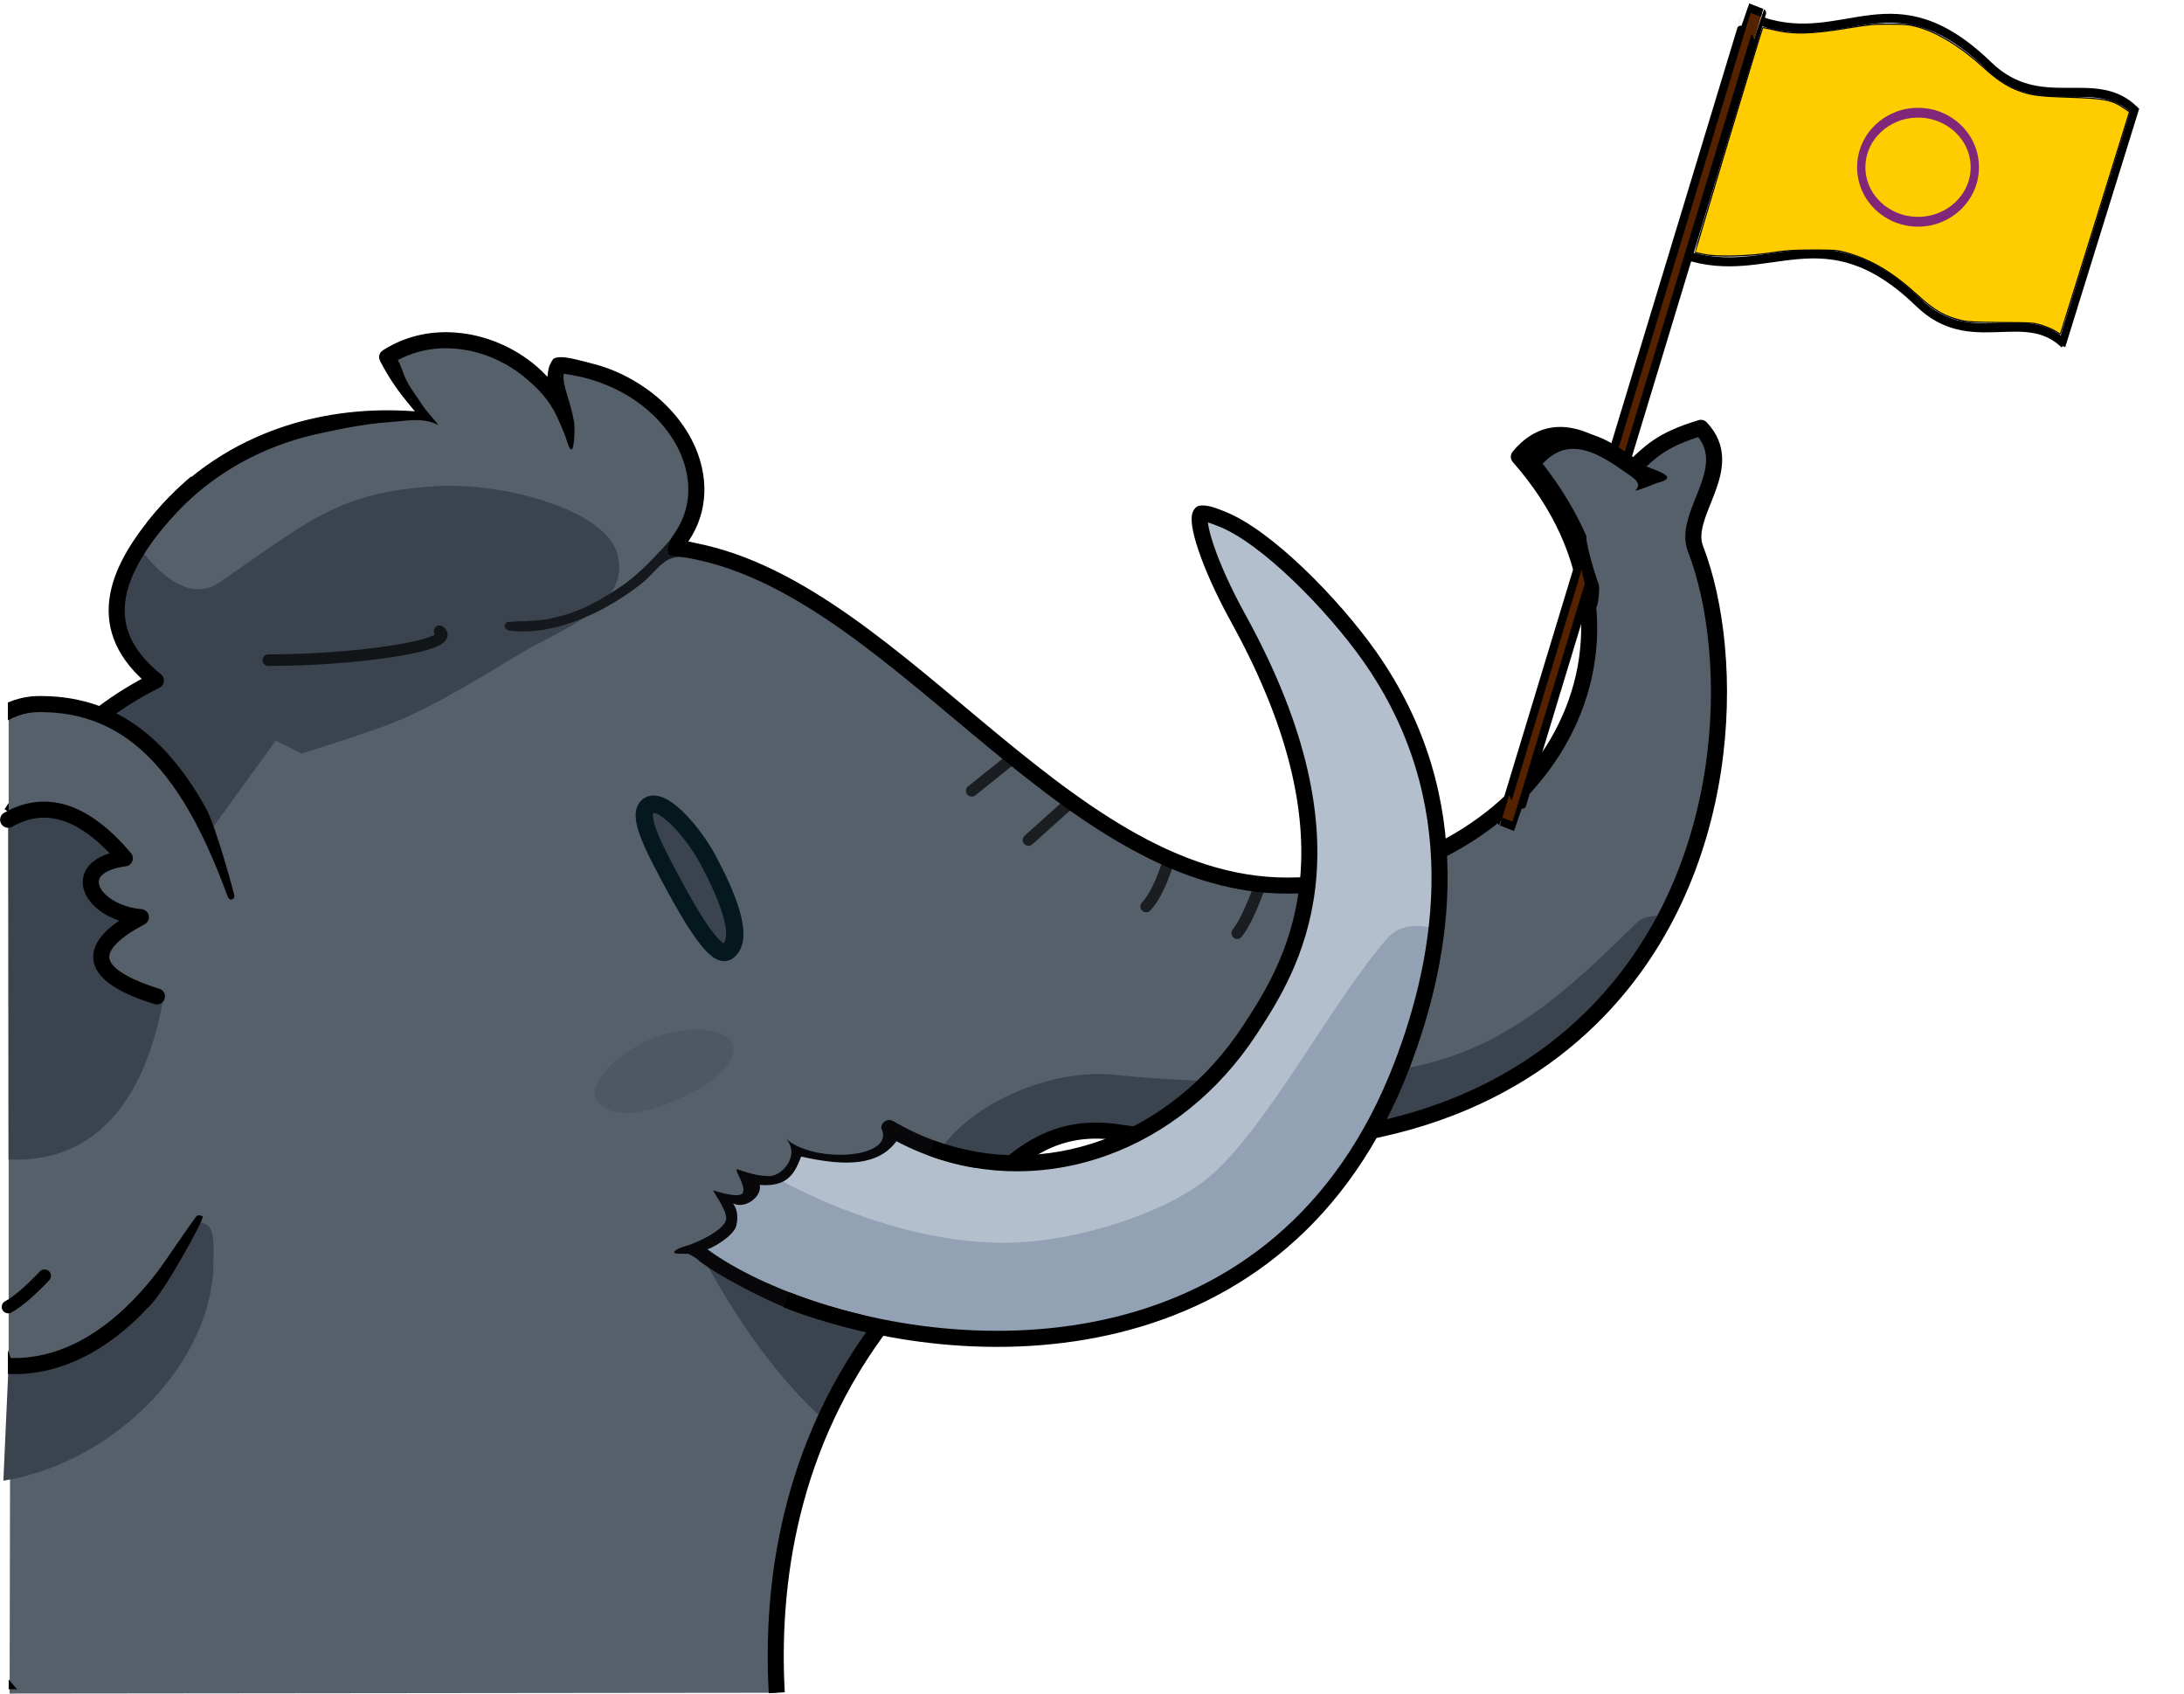
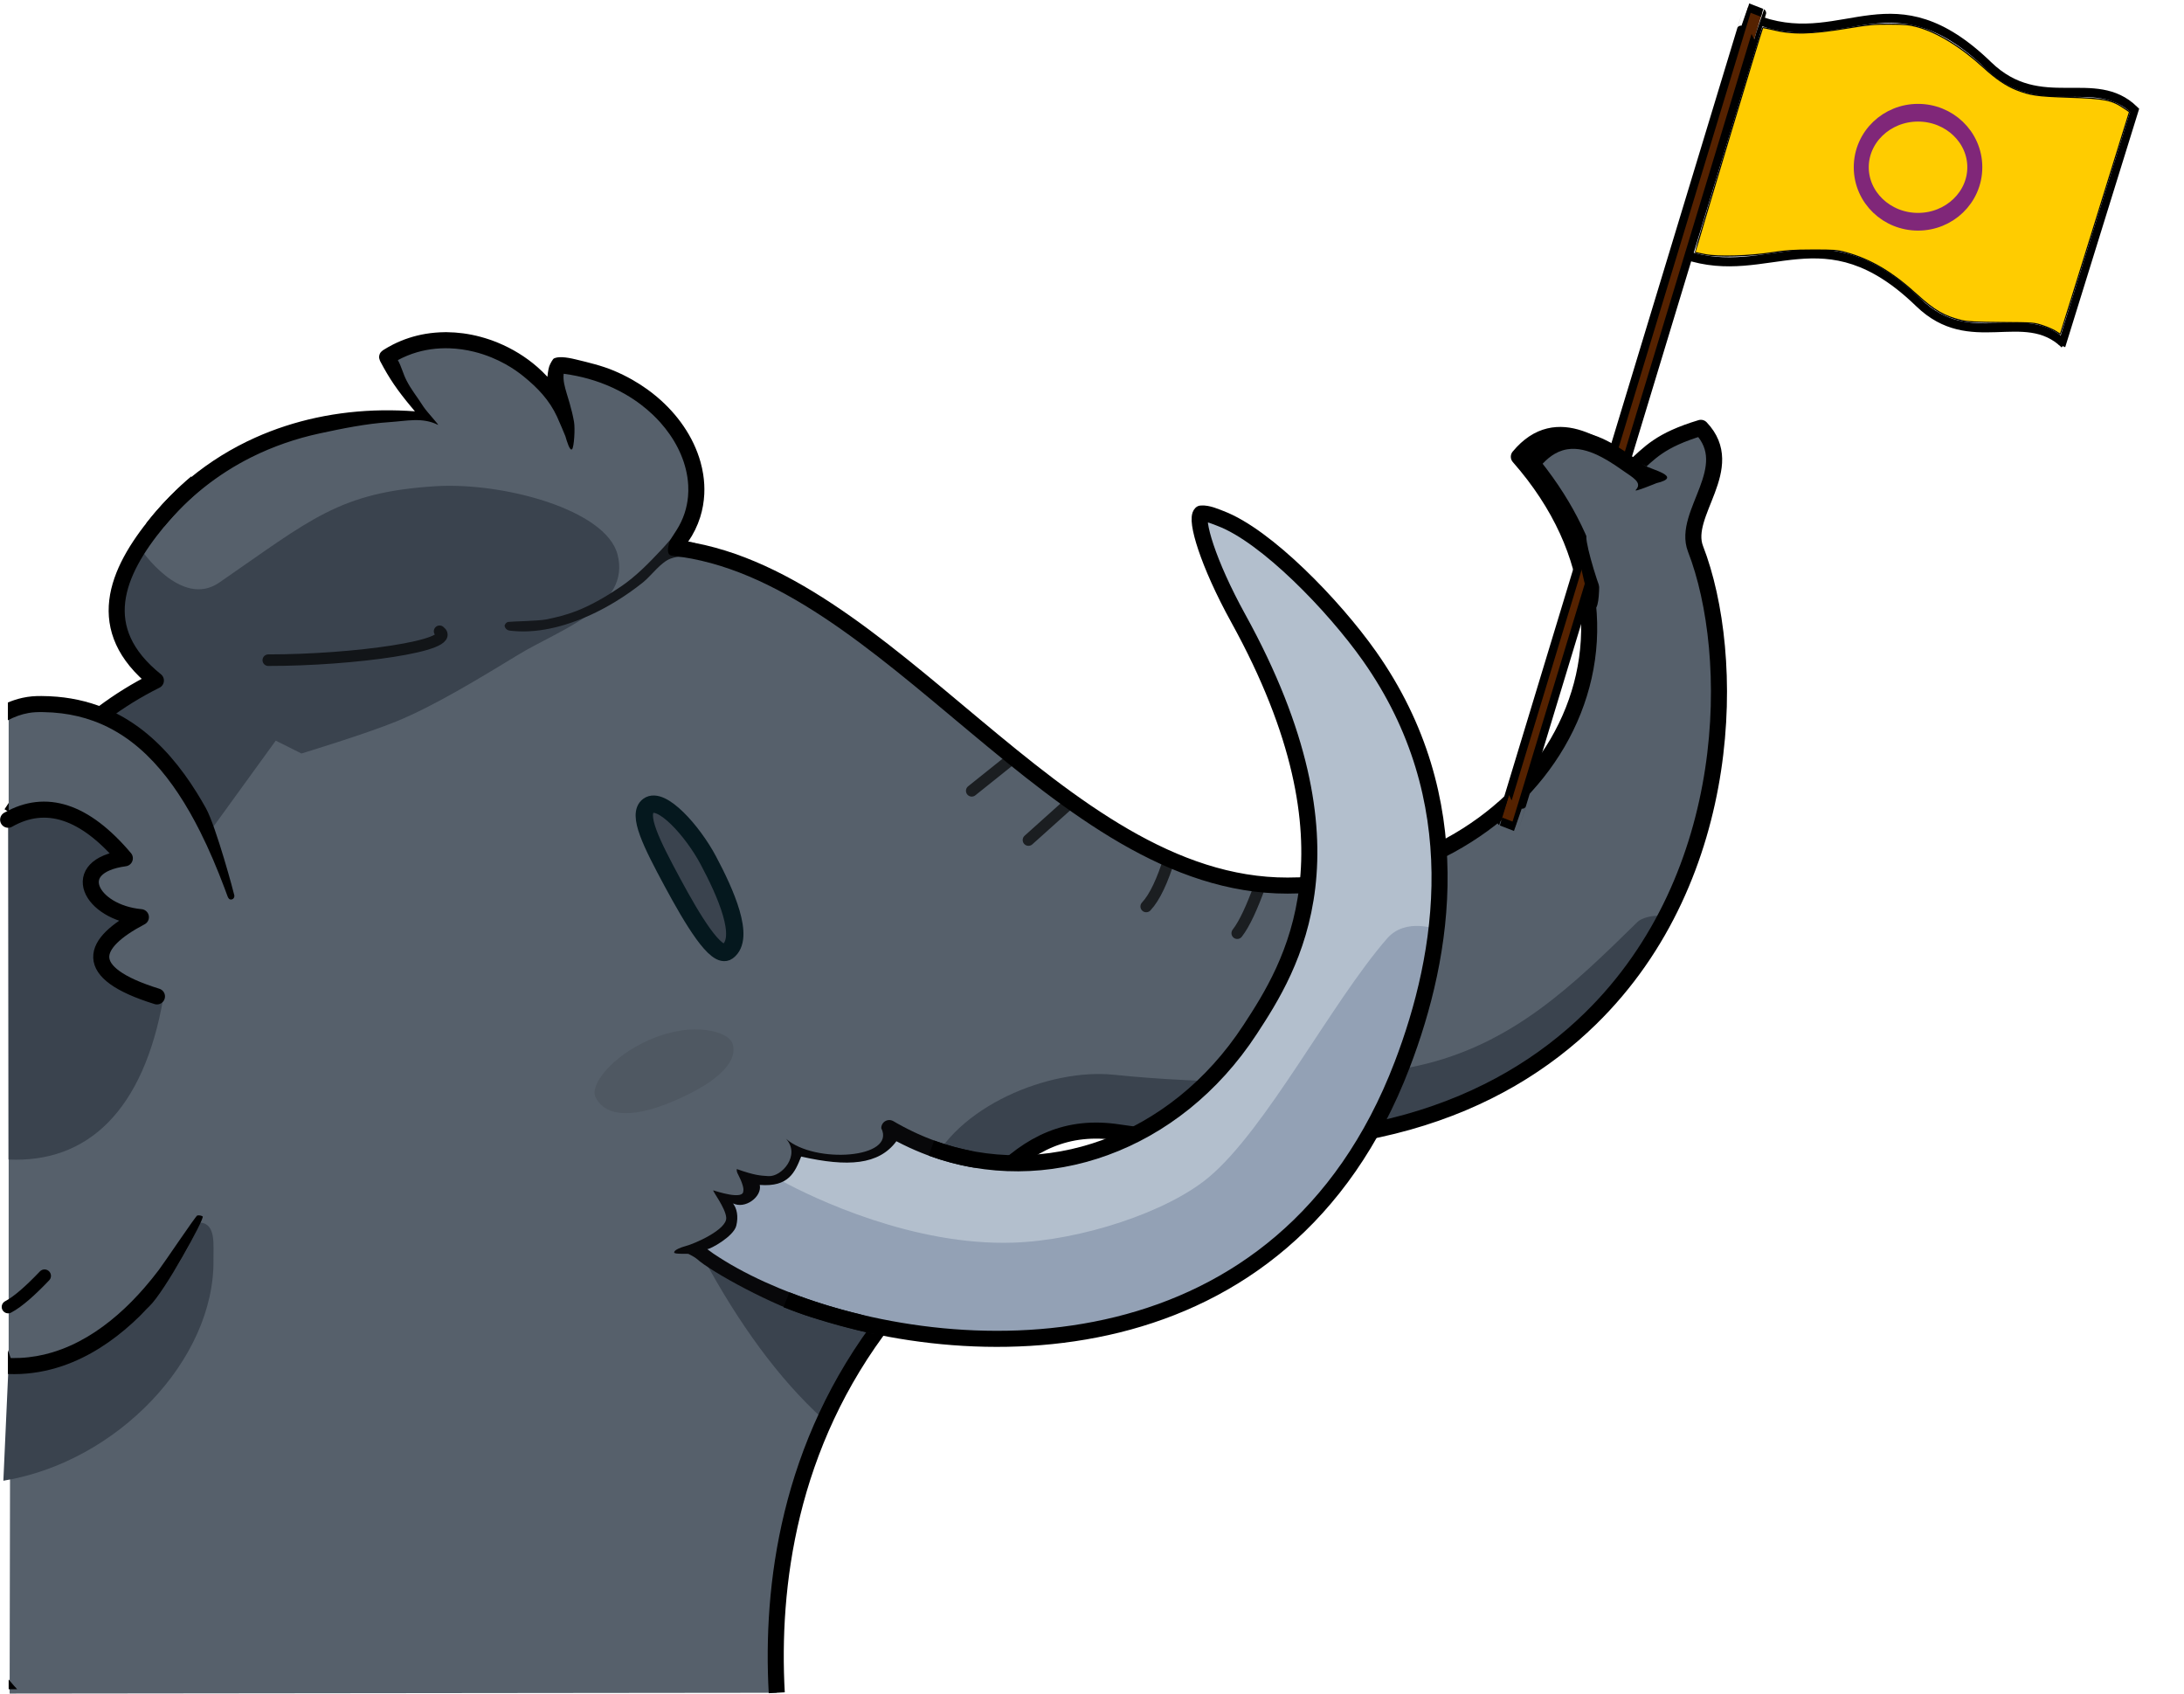
<svg xmlns="http://www.w3.org/2000/svg" width="339.978" height="263.62" stroke-miterlimit="1.5" version="1.1" viewBox="0 0 339.978 263.62" xml:space="preserve" id="svg895" style="clip-rule:evenodd;fill-rule:evenodd;stroke-linecap:round;stroke-linejoin:round;stroke-miterlimit:1.5">
  <defs id="defs899">
    <filter style="color-interpolation-filters:sRGB" id="filter4796">
      <feTurbulence id="feTurbulence5493" type="fractalNoise" baseFrequency="0.003" result="result1" />
      <feDisplacementMap in2="result1" id="feDisplacementMap5495" scale="100" yChannelSelector="R" xChannelSelector="B" />
    </filter>
  </defs>
  <g id="mastodon" transform="translate(1.548497,28.51008)">
    <path d="M -0.05,235.11 0.2,98.14 C 3.862,92.556 10.515,83.5 22.717,77.42 12.803,69.461 16.496,60.603 23.013,52.704 33.475,40.025 48.48,34.376 64.985,36.522 61.266,32.27 60.64,30.793 58.717,27.087 c 11.337,-7.311 27.917,1.7 28.167,13.5 -0.136,-6.404 -2.855,-8.783 -1.667,-12.167 0.289,-0.011 0.577,-0.052 0.858,-0.018 17.264,2.078 26.303,18.554 17.142,28.351 33.605,3.604 59.756,52.679 95.675,52.586 37.871,-0.099 62.192,-36.921 35.992,-66.752 6.067,-7.321 13.278,-0.917 17.667,1.833 2.75,-2.482 4.25,-4.389 10.666,-6.333 5.917,6.222 -2.963,13.342 -0.833,18.833 6.393,16.481 6.361,50.928 -16.368,73.137 -14.105,13.782 -37.142,23.22 -73.465,17.696 -16.123,-2.452 -22.891,11.917 -36.192,29.058 -15.251,19.656 -17.901,41.707 -16.995,58.174 z" id="path815" style="fill:#56606b" />
    <g id="g823" style="fill:#3a434e">
      <path d="m 257.38,114.78 c 0.592,-1.223 -3.029,-0.751 -4,0.2 -10.167,9.967 -19.536,19.144 -34.2,22.4 -14.335,3.184 -33.1,2.867 -47.4,1.4 -9.93,-1.018 -24.681,4.919 -28.8,15 l 6.8,5.8 c 2.533,-4.849 8.314,-11.459 14.4,-11.8 11.933,-0.666 39.167,3.667 54.8,-1.8 15.568,-5.443 31.267,-16.466 38.4,-31.2 z" id="path817" />
      <path d="m 107.98,167.39 c 5.488,10.128 11.618,18.64 18.6,25 l 9.6,-16.8 z" id="path819" />
      <path d="m 22.975,76.978 c -5.43,-4.965 -11.864,-9.557 -2.6,-20 0,0 6.25,9.293 12.2,5.2 14.257,-9.806 18.61,-14.051 33.6,-15 10.62,-0.672 26.565,3.652 28.4,10.6 2.149,8.138 -8.933,11.667 -15.4,15.6 -6.131,3.73 -13.2,8.034 -19,10.4 -4.952,2.021 -14.8,5 -14.8,5 l -4,-2 -10,13.8 -17.8,-7.2 -5.4,-5.2 z" id="path821" />
    </g>
    <path d="m 103.38,55.375 c 0.031,0.004 0.063,0.006 0.093,0.012 0.093,0.016 0.183,0.048 0.266,0.093 0.34,0.182 0.528,0.573 0.46,0.953 -0.023,0.123 -0.071,0.242 -0.142,0.346 -0.018,0.026 -0.038,0.05 -0.057,0.075 -0.155,0.183 1.259,1.058 1.102,1.239 -0.67,0.194 -0.923,-0.127 -2.229,0.338 -1.556,0.554 -3.048,2.689 -4.338,3.72 -1.363,1.088 -2.794,2.091 -4.283,2.997 -2.466,1.499 -5.101,2.746 -7.865,3.586 -2.049,0.622 -4.181,1.021 -6.326,1.043 C 79.5,69.783 78.94,69.762 78.382,69.712 78.244,69.7 78.107,69.686 77.969,69.67 c -0.128,-0.015 -0.26,-0.025 -0.383,-0.067 -0.301,-0.104 -0.529,-0.367 -0.59,-0.679 -0.018,-0.093 0.182,-0.559 0.572,-0.626 0.448,-0.078 4.628,-0.144 5.858,-0.381 1.554,-0.298 3.26,-0.735 4.733,-1.31 2.455,-0.958 4.761,-2.334 6.942,-3.811 2.353,-1.594 4.356,-3.653 6.3,-5.727 0.421,-0.449 0.828,-0.909 1.225,-1.378 l 0.065,-0.069 c 0.024,-0.02 0.046,-0.042 0.071,-0.061 0.1,-0.077 0.215,-0.133 0.337,-0.163 0.082,-0.02 0.104,-0.018 0.187,-0.025 0.031,0 0.063,0.001 0.094,0.002 z" id="path825" style="fill:#15181c;fill-rule:nonzero" />
    <g id="g837" style="fill:none;stroke:#000000;stroke-width:1.8px;stroke-opacity:0.69">
      <path d="m 66.884,69.752 c 2.98,2.263 -13.562,4.511 -26.667,4.5" id="path827" />
      <path d="m 149.72,94.586 5.834,-4.667" id="path829" />
      <path d="m 158.55,102.25 6.5,-5.833" id="path831" />
      <path d="m 176.88,112.59 c 1.34,-1.428 2.555,-4.052 3.667,-7.667" id="path833" />
      <path d="m 191.05,116.75 c 1.163,-1.499 2.33,-4.107 3.5,-7.333" id="path835" />
    </g>
    <path d="m 99.384,96.919 c -1.799,1.324 0.46,5.835 3.756,11.95 3.064,5.687 6.811,12.002 8.577,10.717 2.85,-2.075 -0.356,-9.201 -3,-14.167 -2.482,-4.663 -7.318,-9.984 -9.333,-8.5 z" id="path839" style="fill:#3a434e;stroke:#05181e;stroke-width:2.7px" />
    <path d="m 99.568,133.34 c 7.003,-3.042 12.226,-1.139 12.855,0.449 1.041,2.632 -1.712,5.944 -9.068,9.081 -7.533,3.213 -11.034,1.908 -12.229,-0.658 -0.837,-1.796 2.482,-6.282 8.442,-8.872 z" id="path841" style="fill:#4f5862" />
    <path d="m -0.2,234.43 v -1.527 c 0.1,0.126 0.201,0.252 0.303,0.376 0.326,0.395 0.666,0.779 1.019,1.151 z M 106.38,55.95 c 1.339,0.253 -3.3,2.04 -3.3,2.04 -0.92,-0.093 -0.709,-1.267 -0.305,-2.441 0,0 0.705,-1.088 0.976,-1.51 0.536,-0.836 0.968,-1.738 1.276,-2.681 0.274,-0.836 0.449,-1.702 0.528,-2.578 0.052,-0.587 0.061,-1.177 0.029,-1.765 -0.023,-0.427 -0.068,-0.852 -0.132,-1.274 -0.488,-3.184 -2.092,-6.121 -4.222,-8.504 -0.374,-0.418 -0.766,-0.821 -1.173,-1.208 C 99.485,35.486 98.883,34.975 98.256,34.496 97.474,33.9 96.652,33.355 95.8,32.863 94.555,32.144 93.244,31.538 91.892,31.047 90.687,30.61 89.45,30.263 88.195,30.005 87.57,29.877 86.942,29.773 86.31,29.686 l -0.114,-0.015 c -0.122,1.02 0.171,2.034 0.455,3.003 0.159,0.533 0.323,1.064 0.478,1.598 0.272,0.951 0.511,1.91 0.68,2.885 0.185,1.072 0.006,3.929 -0.303,4.254 -0.345,0.363 -0.824,-1.27 -1.04,-2.014 -0.046,-0.156 -1.063,-2.533 -1.312,-3.07 -1.201,-2.584 -3.006,-4.466 -5.204,-6.252 -0.385,-0.313 -0.784,-0.612 -1.193,-0.895 -0.527,-0.363 -1.071,-0.701 -1.63,-1.012 -0.685,-0.38 -1.392,-0.721 -2.116,-1.019 -0.899,-0.369 -1.824,-0.674 -2.767,-0.907 -1.254,-0.311 -2.537,-0.49 -3.828,-0.536 -0.23,-0.007 -0.46,-0.01 -0.689,-0.009 -0.505,0.006 -1.009,0.03 -1.512,0.08 -0.96,0.094 -1.913,0.274 -2.841,0.543 -1.036,0.3 -2.034,0.713 -2.985,1.222 l -0.005,0.003 c 0.584,1.048 0.809,2.129 1.363,3.195 0.771,1.486 1.45,2.23 2.617,4.045 0.506,0.789 2.57,2.986 2.256,2.831 -2.438,-1.204 -4.796,-0.6 -7.533,-0.419 -3.657,0.241 -7.303,0.989 -10.886,1.76 -3.669,0.791 -7.245,2.021 -10.604,3.698 -2.608,1.303 -5.082,2.874 -7.365,4.688 -2.244,1.785 -4.301,3.803 -6.136,6.007 -0.583,0.7 -3.315,0.138 -2.816,-0.495 0.78,-0.991 1.595,-1.953 2.451,-2.878 1.356,-1.466 2.811,-2.841 4.352,-4.11 3.066,-2.526 6.474,-4.628 10.097,-6.254 3.043,-1.366 6.234,-2.397 9.494,-3.099 3.381,-0.729 6.835,-1.104 10.292,-1.154 1.694,-0.025 3.386,0.034 5.076,0.155 -0.222,-0.26 -0.441,-0.522 -0.661,-0.785 -0.914,-1.105 -1.803,-2.23 -2.61,-3.416 -0.761,-1.118 -1.442,-2.285 -2.072,-3.481 l -0.091,-0.174 c -0.117,-0.383 -0.208,-0.494 -0.099,-0.901 0.1,-0.375 0.252,-0.491 0.535,-0.731 0.041,-0.036 0.092,-0.059 0.138,-0.088 0.473,-0.299 0.96,-0.575 1.459,-0.827 1.594,-0.805 3.309,-1.36 5.069,-1.656 0.991,-0.166 1.993,-0.247 2.998,-0.259 h 0.315 c 0.84,0.011 1.678,0.068 2.511,0.179 1.862,0.248 3.69,0.746 5.428,1.461 2.235,0.92 4.328,2.198 6.149,3.79 0.533,0.466 1.039,0.96 1.522,1.478 l 0.034,0.036 c 0,-0.112 0.121,-1.168 0.289,-1.644 0.157,-0.443 0.573,-1.14 0.721,-1.211 0.667,-0.318 1.785,-0.243 3.413,0.152 2.003,0.486 4.018,0.956 5.919,1.753 0.987,0.415 1.95,0.886 2.881,1.415 0.794,0.451 1.564,0.943 2.306,1.476 0.53,0.38 1.045,0.782 1.543,1.203 3.133,2.648 5.645,6.142 6.76,10.12 0.18,0.643 0.323,1.297 0.424,1.957 0.153,1.003 0.211,2.021 0.163,3.035 -0.058,1.218 -0.269,2.428 -0.635,3.591 -0.427,1.357 -1.062,2.653 -1.875,3.82 0.269,0.044 0.536,0.093 0.804,0.142 z" id="path843" />
    <path d="m 0.2,98.139 c 3.662,-5.584 10.315,-14.64 22.517,-20.72 -9.914,-7.959 -6.221,-16.817 0.296,-24.716 1.86,-2.254 3.864,-4.286 5.993,-6.091" stroke-miterlimit="1.414" id="path845" style="fill:none;stroke:#000000;stroke-width:2.5px;stroke-linecap:butt;stroke-miterlimit:1.414" />
    <path d="m 103.22,56.752 c 33.605,3.604 59.756,52.679 95.675,52.586 37.871,-0.099 62.192,-36.921 35.992,-66.752 6.067,-7.321 13.278,-0.917 17.667,1.833 2.75,-2.482 4.25,-4.389 10.666,-6.333 5.917,6.222 -2.963,13.342 -0.833,18.833 6.393,16.481 6.361,50.928 -16.368,73.137 -14.105,13.782 -37.142,23.22 -73.465,17.696 -16.123,-2.452 -22.891,11.917 -36.192,29.058 -15.251,19.656 -17.901,41.707 -16.995,58.174" stroke-miterlimit="1.414" id="path847" style="fill:none;stroke:#000000;stroke-width:2.5px;stroke-linecap:butt;stroke-miterlimit:1.414" />
  </g>
  <rect style="fill:#552200;fill-opacity:1;stroke:#000000;stroke-width:1.285;stroke-linecap:butt;stroke-linejoin:miter;stroke-miterlimit:9.7;stroke-dasharray:none;stroke-dashoffset:0;stroke-opacity:1" id="rect903" width="2.392" height="132.435" x="261.484" y="-98.017" ry="3.669" rx="0.018" transform="matrix(0.9317663,0.3630585,-0.2902671,0.9569457,0,0)" />
  <g id="ear" transform="translate(1.548497,28.51008)">
    <path d="m -0.2,82.153 c 1.465,-0.675 2.995,-1.047 4.584,-1.067 14.728,-0.191 23.716,10.351 30.667,29.5 l -5.667,51.333 c -8.83,15.645 -19.32,22.601 -29.584,22.197 z" id="path852" style="fill:#56606b" />
    <path d="m 29.575,161.78 c -6.286,14.409 -16.353,21.623 -29.8,22.4 l -0.8,17.8 c 17.772,-2.913 32.907,-18.909 32.708,-34.4 -0.031,-2.45 0.409,-5.588 -2.108,-5.8 z" id="path854" style="fill:#3a434e" />
    <path d="m -0.322,181.64 0.437,1.238 c 0.17,0.004 0.17,0.004 0.339,0.006 0.386,0.001 0.771,-0.004 1.156,-0.022 0.854,-0.041 1.705,-0.137 2.547,-0.285 0.782,-0.137 1.557,-0.32 2.319,-0.544 0.548,-0.161 1.09,-0.344 1.624,-0.546 3.629,-1.374 6.866,-3.636 9.686,-6.276 0.463,-0.435 0.916,-0.88 1.36,-1.335 0.618,-0.634 1.216,-1.287 1.797,-1.955 0.769,-0.885 1.507,-1.798 2.216,-2.731 0.834,-1.099 5.784,-8.459 5.999,-8.498 0.143,-0.027 0.29,-0.028 0.434,-0.004 0.144,0.025 0.282,0.074 0.409,0.146 0.385,0.218 -5.943,11.794 -8.351,14.038 -0.5,0.467 -0.944,0.991 -1.433,1.47 -3.031,2.974 -6.524,5.542 -10.462,7.177 -0.507,0.211 -1.022,0.406 -1.542,0.584 -2.419,0.828 -4.964,1.277 -7.522,1.282 -0.338,0.001 -0.676,-0.006 -1.013,-0.021 z m 0,-100.8 C 0.004,80.702 0.336,80.577 0.673,80.465 1.088,80.327 1.511,80.21 1.938,80.116 2.427,80.009 2.923,79.931 3.422,79.885 3.674,79.862 3.925,79.849 4.178,79.84 4.42,79.835 4.662,79.833 4.904,79.833 c 0.818,0.006 1.634,0.039 2.448,0.111 1.45,0.127 2.891,0.368 4.3,0.734 1.417,0.369 2.801,0.864 4.129,1.482 0.881,0.41 1.738,0.873 2.564,1.384 0.556,0.344 1.099,0.709 1.627,1.094 3.727,2.714 6.691,6.349 9.114,10.241 0.488,0.783 0.955,1.578 1.404,2.384 1.606,2.881 4.443,13.486 4.447,13.632 0.02,0.667 -0.655,0.719 -0.843,0.495 -0.126,-0.149 -0.136,-0.201 -0.218,-0.376 -0.161,-0.441 -0.323,-0.881 -0.488,-1.321 C 32.262,106.715 31.03,103.775 29.6,100.928 28.572,98.881 27.445,96.882 26.175,94.975 23.889,91.54 21.108,88.361 17.649,86.067 17.08,85.689 16.495,85.337 15.894,85.013 14.957,84.507 13.984,84.069 12.983,83.706 11.394,83.129 9.739,82.743 8.062,82.533 7.119,82.415 6.17,82.351 5.221,82.337 4.798,82.33 4.373,82.326 3.95,82.352 3.603,82.373 3.257,82.413 2.914,82.472 1.78,82.667 0.69,83.068 -0.322,83.609 Z" id="path856" />
    <path d="m -0.283,99.086 c 5.874,-3.336 11.929,-1.378 18.167,6 -9.031,1.219 -5.404,8.43 2.5,9.166 -7.718,4.048 -8.567,8.798 3.5,12.534 -3.064,17.657 -11.848,25.767 -24.109,25.192" id="path858" style="fill:#3a434e" />
    <path d="m 22.884,126.59 c -12.067,-3.736 -10.218,-8.286 -2.5,-12.334 -7.904,-0.736 -11.531,-7.947 -2.5,-9.166 -6.238,-7.378 -12.293,-9.336 -18.167,-6" id="path860" style="fill:none;stroke:#000000;stroke-width:2.5px" />
    <path d="m 5.384,170.09 c -2.131,2.23 -4.079,3.994 -5.667,4.833" id="path862" style="fill:none;stroke:#000000;stroke-width:2px" />
  </g>
  <g id="tooth" transform="translate(1.548497,28.51008)">
    <path d="m 185.42,51.423 c 1.041,-0.089 2.306,0.5 3.031,0.773 7.107,2.685 17.611,13.538 23.16,21.398 15.745,22.304 11.694,46.438 5.101,63.658 -22.38,58.462 -90.231,44.968 -110.5,28.5 8.201,-2.251 12.497,-7.919 16.625,-14.912 8.739,2.011 13.697,1.952 14.042,-3.754 18.919,11.165 42.946,4.876 56.167,-15.334 6.391,-9.77 17.973,-28.086 -1.834,-64 -4.763,-8.636 -6.735,-15.404 -5.792,-16.329 z" id="path865" style="fill:#b3bfcd" />
    <path d="m 120.02,155.24 -3.044,0.335 -4.4,3.4 c 0.926,3.558 -1.372,5.643 -4.653,7.046 27.684,17.335 60.967,17.571 83.211,3.419 16.456,-10.469 25.688,-28.819 31.042,-53.265 0,0 -4.899,-1.934 -7.8,1.4 -8.7,10 -18.813,29.711 -27.8,37.2 -6.466,5.389 -19.817,9.793 -30.388,10.144 -15.512,0.515 -31,-6.847 -36.168,-9.679 z" id="path867" style="fill:#93a1b5" />
    <path d="m 132.37,176.08 c 2.968,0.715 5.221,3.704 1.785,2.969 -3.093,-0.662 -6.128,-1.563 -9.164,-2.451 -6.083,-1.779 -15.916,-7.174 -18.053,-9.141 -0.255,-0.234 -1.133,-0.712 -1.305,-0.78 -0.157,-0.062 -2.171,0.065 -2.231,-0.204 -0.091,-0.411 1.157,-0.859 1.722,-1.002 1.442,-0.366 6.464,-2.566 6.378,-4.411 -0.071,-1.527 -2.286,-4.351 -1.997,-4.273 0.343,0.093 4.752,1.594 4.652,0.058 l 0.011,-0.005 c 0.021,-0.103 0.014,-0.212 0.003,-0.316 -0.021,-0.184 -0.064,-0.365 -0.115,-0.543 -0.172,-0.595 -0.44,-1.16 -0.722,-1.709 l -0.057,-0.109 c -0.03,-0.074 -0.068,-0.146 -0.091,-0.223 -0.046,-0.155 -0.061,-0.317 -0.045,-0.478 2.882,1.016 3.671,1.014 4.918,1.103 2.078,0.148 5.061,-3.258 2.755,-5.813 4.448,3.951 17.188,3.059 14.821,-1.653 l 0.02,-0.239 c 0.058,-0.203 0.059,-0.263 0.174,-0.444 0.261,-0.413 0.754,-0.639 1.238,-0.568 0.212,0.031 0.258,0.069 0.45,0.158 0.216,0.127 0.432,0.252 0.65,0.376 1.142,0.64 2.311,1.231 3.51,1.757 2.333,1.023 4.768,1.813 7.259,2.346 3.736,0.8 4.381,3.379 0.462,2.643 -2.577,-0.484 -5.104,-1.224 -7.536,-2.2 -1.286,-0.516 -2.541,-1.101 -3.769,-1.741 l -0.102,-0.053 c -2.731,3.7 -7.577,4.022 -14.814,2.388 l -0.008,-0.004 c -0.971,2.432 -1.92,4.774 -6.447,4.417 0.391,1.834 -2.308,3.855 -4.2,2.849 0.639,0.769 0.902,2.042 0.545,3.501 -0.41,1.675 -4.052,3.667 -4.522,3.645 0.197,0.139 0.762,0.562 0.961,0.698 0.56,0.375 1.125,0.741 1.7,1.093 2.71,1.659 5.576,3.059 8.509,4.276 4.098,1.7 8.343,3.045 12.655,4.083 z" id="path869" style="fill:#08080a" />
    <path d="m 143.44,150.2 c 17.632,6.463 37.877,-0.509 49.61,-18.445 6.391,-9.77 17.973,-28.086 -1.834,-64 -4.763,-8.636 -6.735,-15.404 -5.792,-16.329 1.041,-0.089 2.306,0.5 3.031,0.773 7.107,2.685 17.611,13.538 23.16,21.398 15.745,22.304 11.694,46.438 5.101,63.658 -18.433,48.151 -67.71,47.49 -95.844,36.558" stroke-miterlimit="1.414" id="path871" style="fill:none;stroke:#000000;stroke-width:2.5px;stroke-linecap:butt;stroke-miterlimit:1.414" />
  </g>
  <g id="snout" transform="matrix(1,0,0,1.073996,3.582185,26.42671)">
    <path d="m 234.97,42.396 c 2.764,-4.253 8.761,-4.06 18.176,0.832 3.047,9.604 -4.024,9.242 -9.28,13.888 z" id="path874" style="fill:#56606b" />
    <path d="m 242.5,57.519 c -1.207,-3.352 -2.893,-6.521 -4.913,-9.453 -1.119,-1.624 -2.342,-3.173 -3.64,-4.658 l -0.227,-0.376 c -0.027,-0.144 -0.08,-0.286 -0.082,-0.432 -0.002,-0.147 0.023,-0.296 0.072,-0.434 0.079,-0.221 0.166,-0.321 0.293,-0.471 0.152,-0.181 0.309,-0.358 0.47,-0.531 0.816,-0.877 1.754,-1.65 2.814,-2.214 0.582,-0.31 1.197,-0.555 1.834,-0.723 0.433,-0.115 0.875,-0.195 1.32,-0.239 0.319,-0.032 0.639,-0.046 0.96,-0.042 2.04,0.019 4.007,0.721 5.805,1.642 0.293,0.15 0.583,0.307 0.871,0.469 0.376,0.212 0.747,0.432 1.114,0.659 0.442,0.273 0.879,0.556 1.313,0.842 0.631,0.418 1.257,0.845 1.887,1.265 l 0.032,0.021 c 0.951,0.603 6.117,1.629 1.849,2.576 0,0 -3.661,1.412 -3.216,0.98 1.101,-1.068 -0.522,-1.829 -1.931,-2.756 -0.413,-0.272 -0.827,-0.541 -1.248,-0.801 -0.381,-0.235 -0.766,-0.464 -1.158,-0.681 -0.301,-0.168 -0.606,-0.329 -0.916,-0.481 -0.217,-0.108 -0.437,-0.211 -0.659,-0.308 -1.485,-0.655 -3.134,-1.107 -4.765,-0.858 -0.251,0.038 -0.498,0.092 -0.741,0.162 -0.408,0.118 -0.802,0.28 -1.176,0.479 -0.68,0.362 -1.287,0.843 -1.837,1.379 l -0.064,0.064 -0.006,0.007 c 0.215,0.255 0.427,0.512 0.638,0.771 1.227,1.516 2.378,3.093 3.426,4.739 1.874,2.945 3.424,6.102 4.531,9.414 l 0.026,0.079 c 0.479,2.186 0.175,12.285 -2.676,-0.09 z" id="path876" />
  </g>
  <text x="171.464" y="59.473" font-size="40px" letter-spacing="0px" word-spacing="0px" style="font-size:40px;line-height:1.25;font-family:sans-serif;letter-spacing:0px;word-spacing:0px;fill:#000000;fill-opacity:0" xml:space="preserve" id="text881">
    <tspan x="171.464" y="94.863" id="tspan879" />
  </text>
  <path style="fill:#56606b;stroke-width:0;stroke-miterlimit:1.5" id="path891" stroke-miterlimit="1.5" d="m 254.512,79.991 -5.506,-1.03 -1.948,4.266 c -0.616,0.118 1.315,6.8 2.487,9.563 z" />
  <g id="g5622" transform="matrix(1.192395,0.05802226,-0.06851471,1.408021,-53.11295,-15.40092)">
    <path id="path5523" d="m 274.636,1.992 c 11.132,2.658 16.86,-6.014 29.867,3.668 7.08,5.27 13.84,0.074 19.279,4.123 l -8.019,26.361" style="fill:none;stroke:#000000;stroke-width:1.002;stroke-linecap:butt;stroke-linejoin:miter;stroke-miterlimit:1.5;stroke-dasharray:none;stroke-opacity:1" />
    <path id="path5523-1" d="m 266.157,28.144 c 11.132,2.658 17.696,-5.666 30.704,4.016 7.08,5.27 13.779,-0.272 19.218,3.777 v 0" style="clip-rule:evenodd;fill:none;fill-rule:evenodd;stroke:#000000;stroke-width:1px;stroke-linecap:butt;stroke-linejoin:miter;stroke-miterlimit:1.5;stroke-opacity:1" />
    <path style="fill:#ffcc00;fill-opacity:1;stroke:#000000;stroke-width:0.177;stroke-linecap:butt;stroke-linejoin:round;stroke-miterlimit:1.5;stroke-dasharray:none;stroke-dashoffset:0;stroke-opacity:1" d="m 320.062,51.61 c -0.34,-0.236 -1.255,-0.641 -2.033,-0.901 -1.389,-0.464 -1.504,-0.473 -6.452,-0.504 -3.919,-0.024 -5.302,-0.094 -6.225,-0.314 -2.658,-0.633 -4.256,-1.558 -6.945,-4.017 -3.824,-3.499 -7.21,-5.501 -11.106,-6.568 -1.29,-0.353 -1.845,-0.395 -5.158,-0.387 -2.98,0.007 -4.218,0.089 -6.276,0.415 -3.475,0.551 -8.353,0.693 -10.41,0.305 -0.816,-0.154 -1.522,-0.319 -1.57,-0.367 -0.069,-0.069 10.291,-34.563 10.494,-34.94 0.031,-0.057 0.622,0.041 1.314,0.216 3.312,0.841 6.158,0.788 12.205,-0.229 2.928,-0.492 3.851,-0.576 6.263,-0.565 2.316,0.01 3.085,0.081 4.243,0.393 3.175,0.856 6.849,3.109 10.43,6.396 1.861,1.708 3.465,2.795 5.051,3.423 2.155,0.853 3.189,1.002 8.119,1.166 5.781,0.193 6.727,0.385 8.768,1.781 l 0.725,0.496 -5.355,17.265 c -2.945,9.496 -5.38,17.287 -5.41,17.315 -0.03,0.028 -0.333,-0.142 -0.673,-0.378 z" id="path6385" transform="matrix(0.8366675,-0.03447771,0.04071248,0.708539,45.06489,9.080936)" />
-     <ellipse style="fill:none;fill-opacity:1;stroke:#802779;stroke-width:1.081;stroke-linecap:butt;stroke-linejoin:round;stroke-miterlimit:1.5;stroke-dasharray:none;stroke-dashoffset:0;stroke-opacity:1" id="path6387" cx="294.496" cy="29.405" transform="matrix(0.999152,-0.04117343,0.05736514,0.9983533,0,0)" rx="7.401" ry="6.022" />
+     <ellipse style="fill:none;fill-opacity:1;stroke:#802779;stroke-width:1.955;stroke-linecap:butt;stroke-linejoin:round;stroke-miterlimit:1.5;stroke-dasharray:none;stroke-dashoffset:0;stroke-opacity:1" id="path6387" cx="294.496" cy="29.405" transform="matrix(0.999152,-0.04117343,0.05736514,0.9983533,0,0)" rx="7.401" ry="6.022" />
  </g>
</svg>
